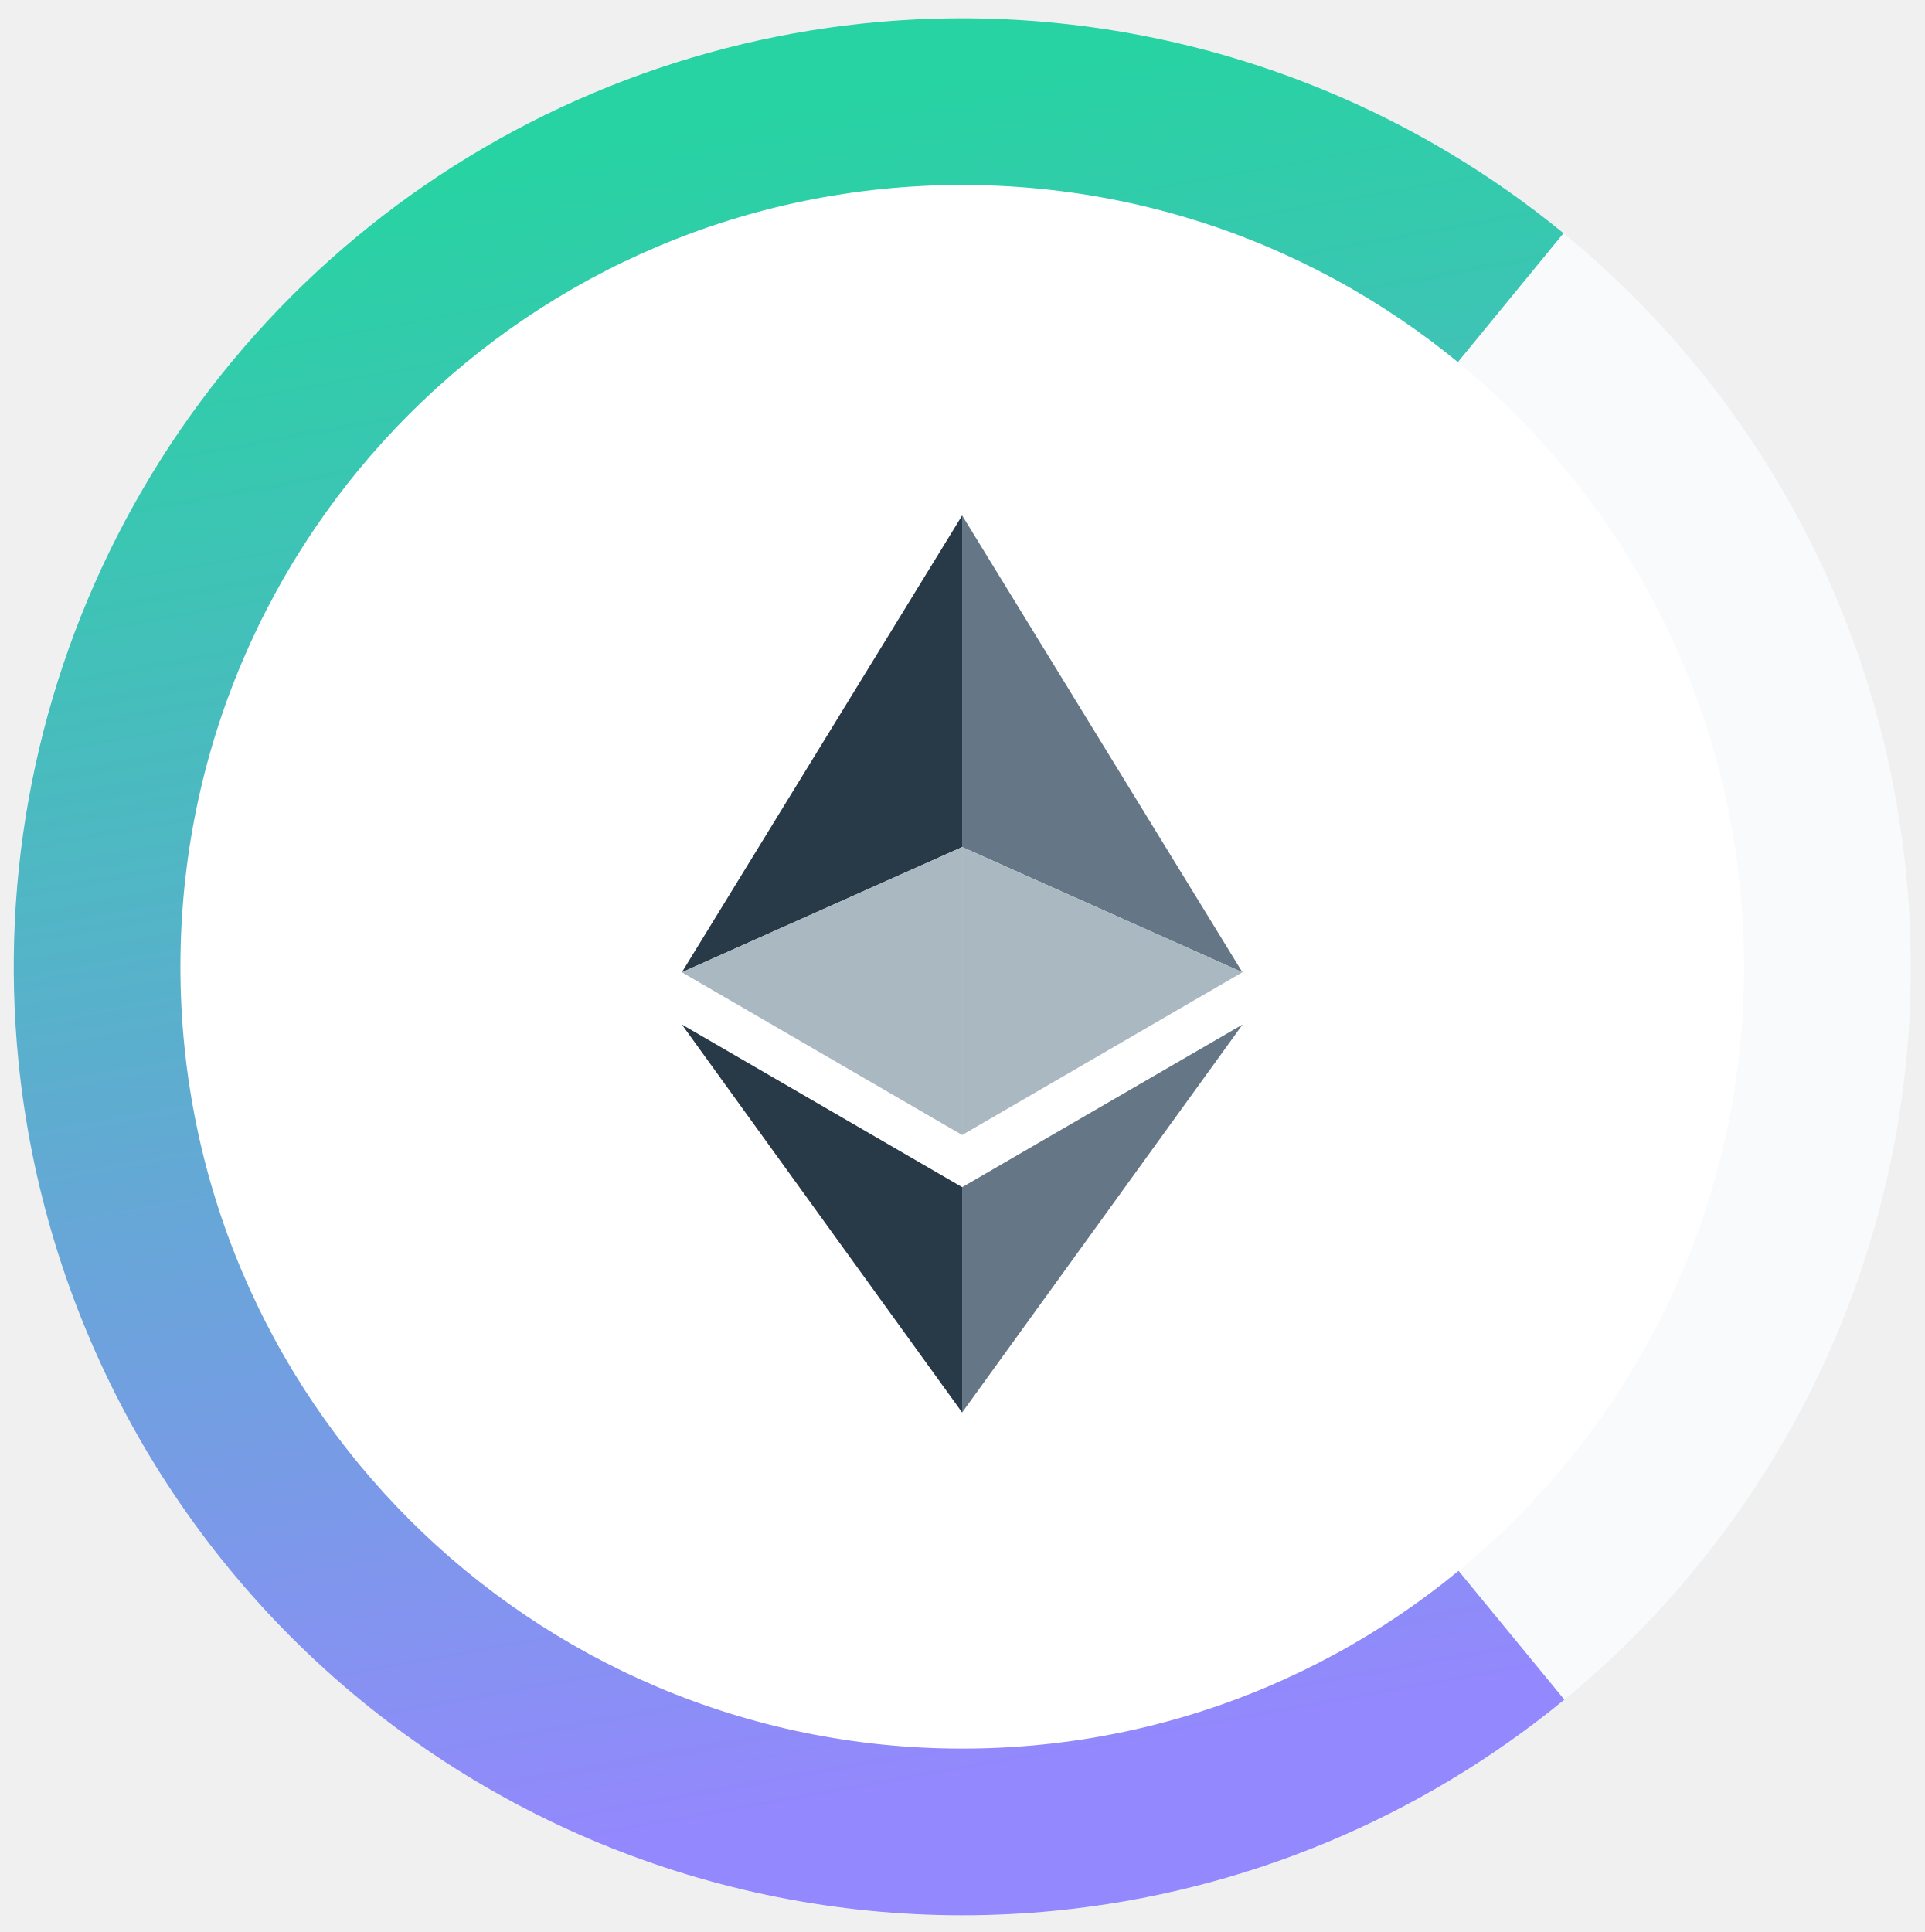
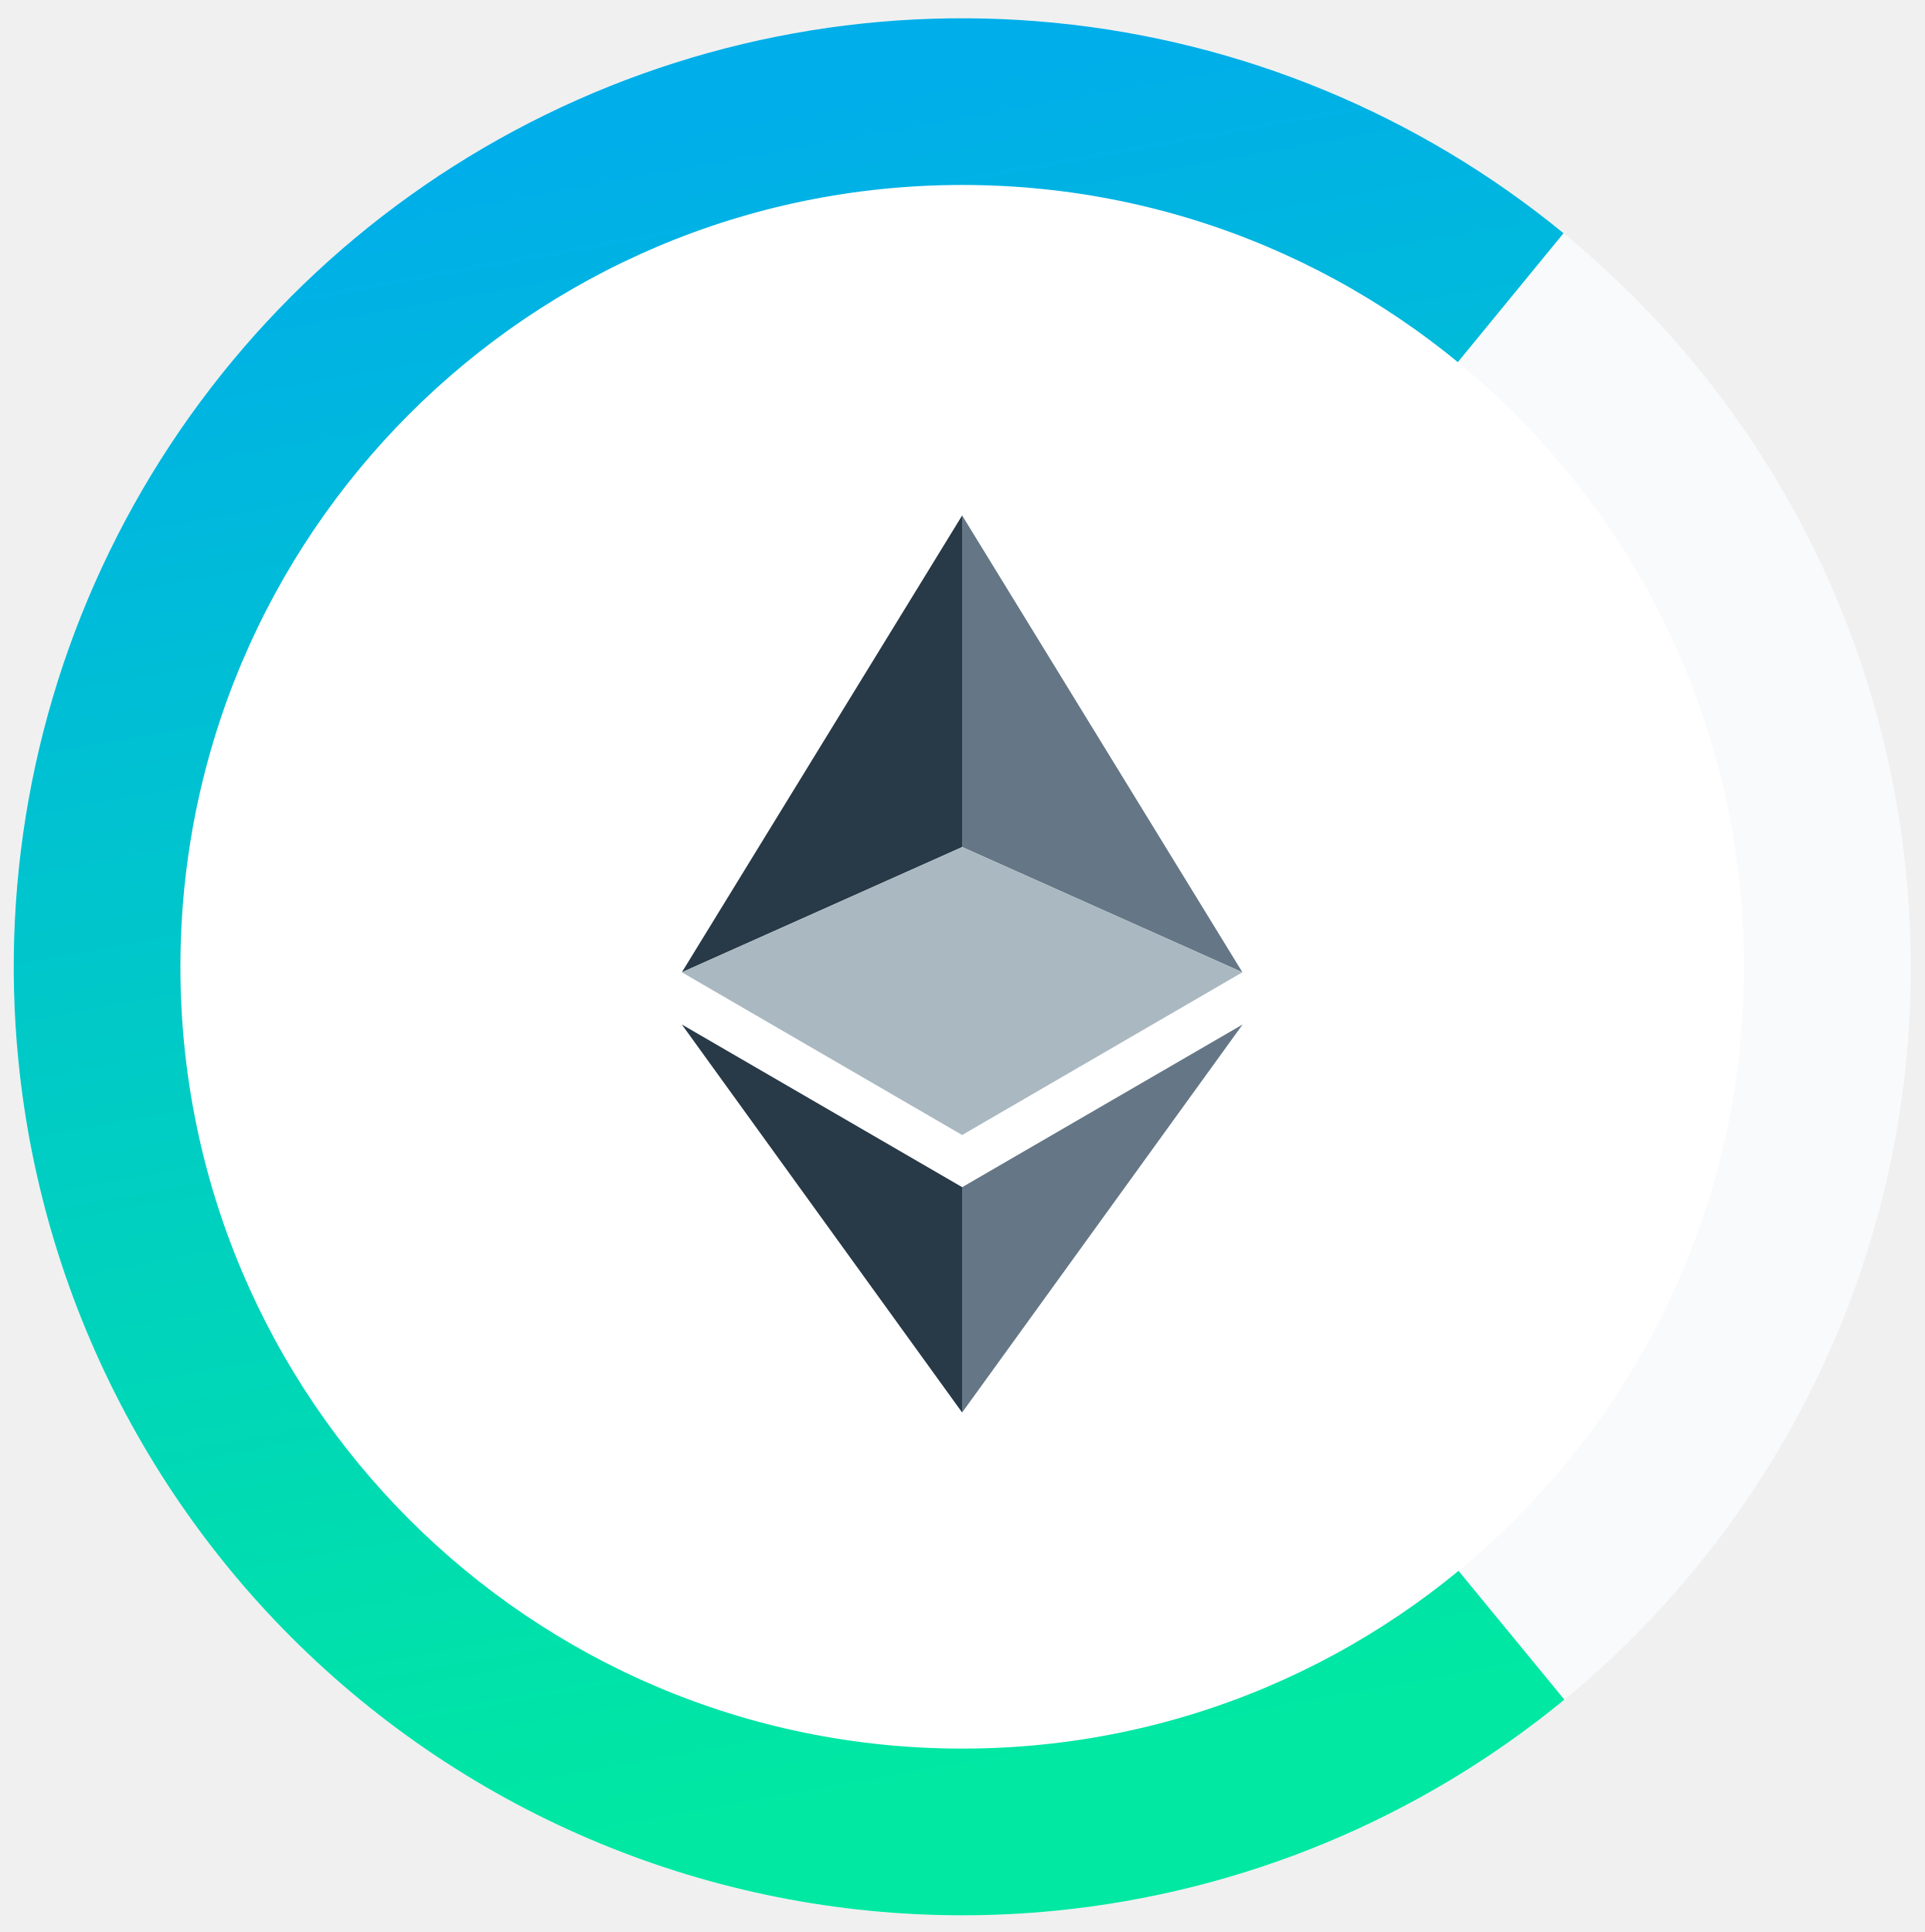
<svg xmlns="http://www.w3.org/2000/svg" width="256" height="257" viewBox="0 0 256 257" fill="none">
  <g clip-path="url(#clip0)">
    <circle cx="128" cy="128.604" r="126.175" transform="rotate(-5.6583 128 128.604)" fill="#F9FAFB" />
    <path d="M208.101 226.092C188.82 241.934 165.274 251.703 140.44 254.164C107.14 257.463 73.892 247.399 48.012 226.185C22.132 204.971 5.74 174.345 2.44 141.044C-0.02 116.211 4.939 91.206 16.689 69.191C28.44 47.175 46.456 29.139 68.457 17.363C90.459 5.586 115.458 0.598 140.294 3.03C165.131 5.462 188.688 15.203 207.988 31.023L182.537 62.072C169.378 51.285 153.316 44.643 136.382 42.985C119.449 41.327 102.404 44.728 87.403 52.758C72.401 60.787 60.118 73.085 52.106 88.095C44.094 103.105 40.714 120.154 42.391 137.086C44.641 159.791 55.818 180.672 73.463 195.136C91.109 209.6 113.777 216.462 136.482 214.213C153.414 212.535 169.468 205.875 182.614 195.073L208.101 226.092Z" fill="url(#paint0_linear)" />
    <path d="M128 232.604C185.438 232.604 232 186.042 232 128.604C232 71.166 185.438 24.604 128 24.604C70.562 24.604 24 71.166 24 128.604C24 186.042 70.562 232.604 128 232.604Z" fill="white" />
    <path d="M127.99 68.563V112.675L165.274 129.336L127.99 68.563Z" fill="#657786" />
    <path d="M127.993 68.564L90.704 129.337L127.993 112.677V68.564Z" fill="#283947" />
    <path d="M127.99 157.923V187.896L165.299 136.28L127.99 157.923Z" fill="#657786" />
    <path d="M127.99 187.896V157.918L90.701 136.28L127.99 187.896Z" fill="#283947" />
    <path d="M127.99 150.982L165.274 129.334L127.99 112.684V150.982Z" fill="#AAB8C1" />
    <path d="M90.701 129.334L127.99 150.982V112.684L90.701 129.334Z" fill="#AAB8C1" />
  </g>
  <defs>
    <linearGradient id="paint0_linear" x1="96.456" y1="15.572" x2="136.022" y2="234.931" gradientUnits="userSpaceOnUse">
-       <stop stop-color="#27D3A2" />
-       <stop offset="1" stop-color="#9388FD" />
+       <stop stop-color="#00AEE9" />
+       <stop offset="1" stop-color="#00E8A2" />
    </linearGradient>
    <clipPath id="clip0">
      <rect y="0.604" width="256" height="256" fill="white" />
    </clipPath>
  </defs>
</svg>
